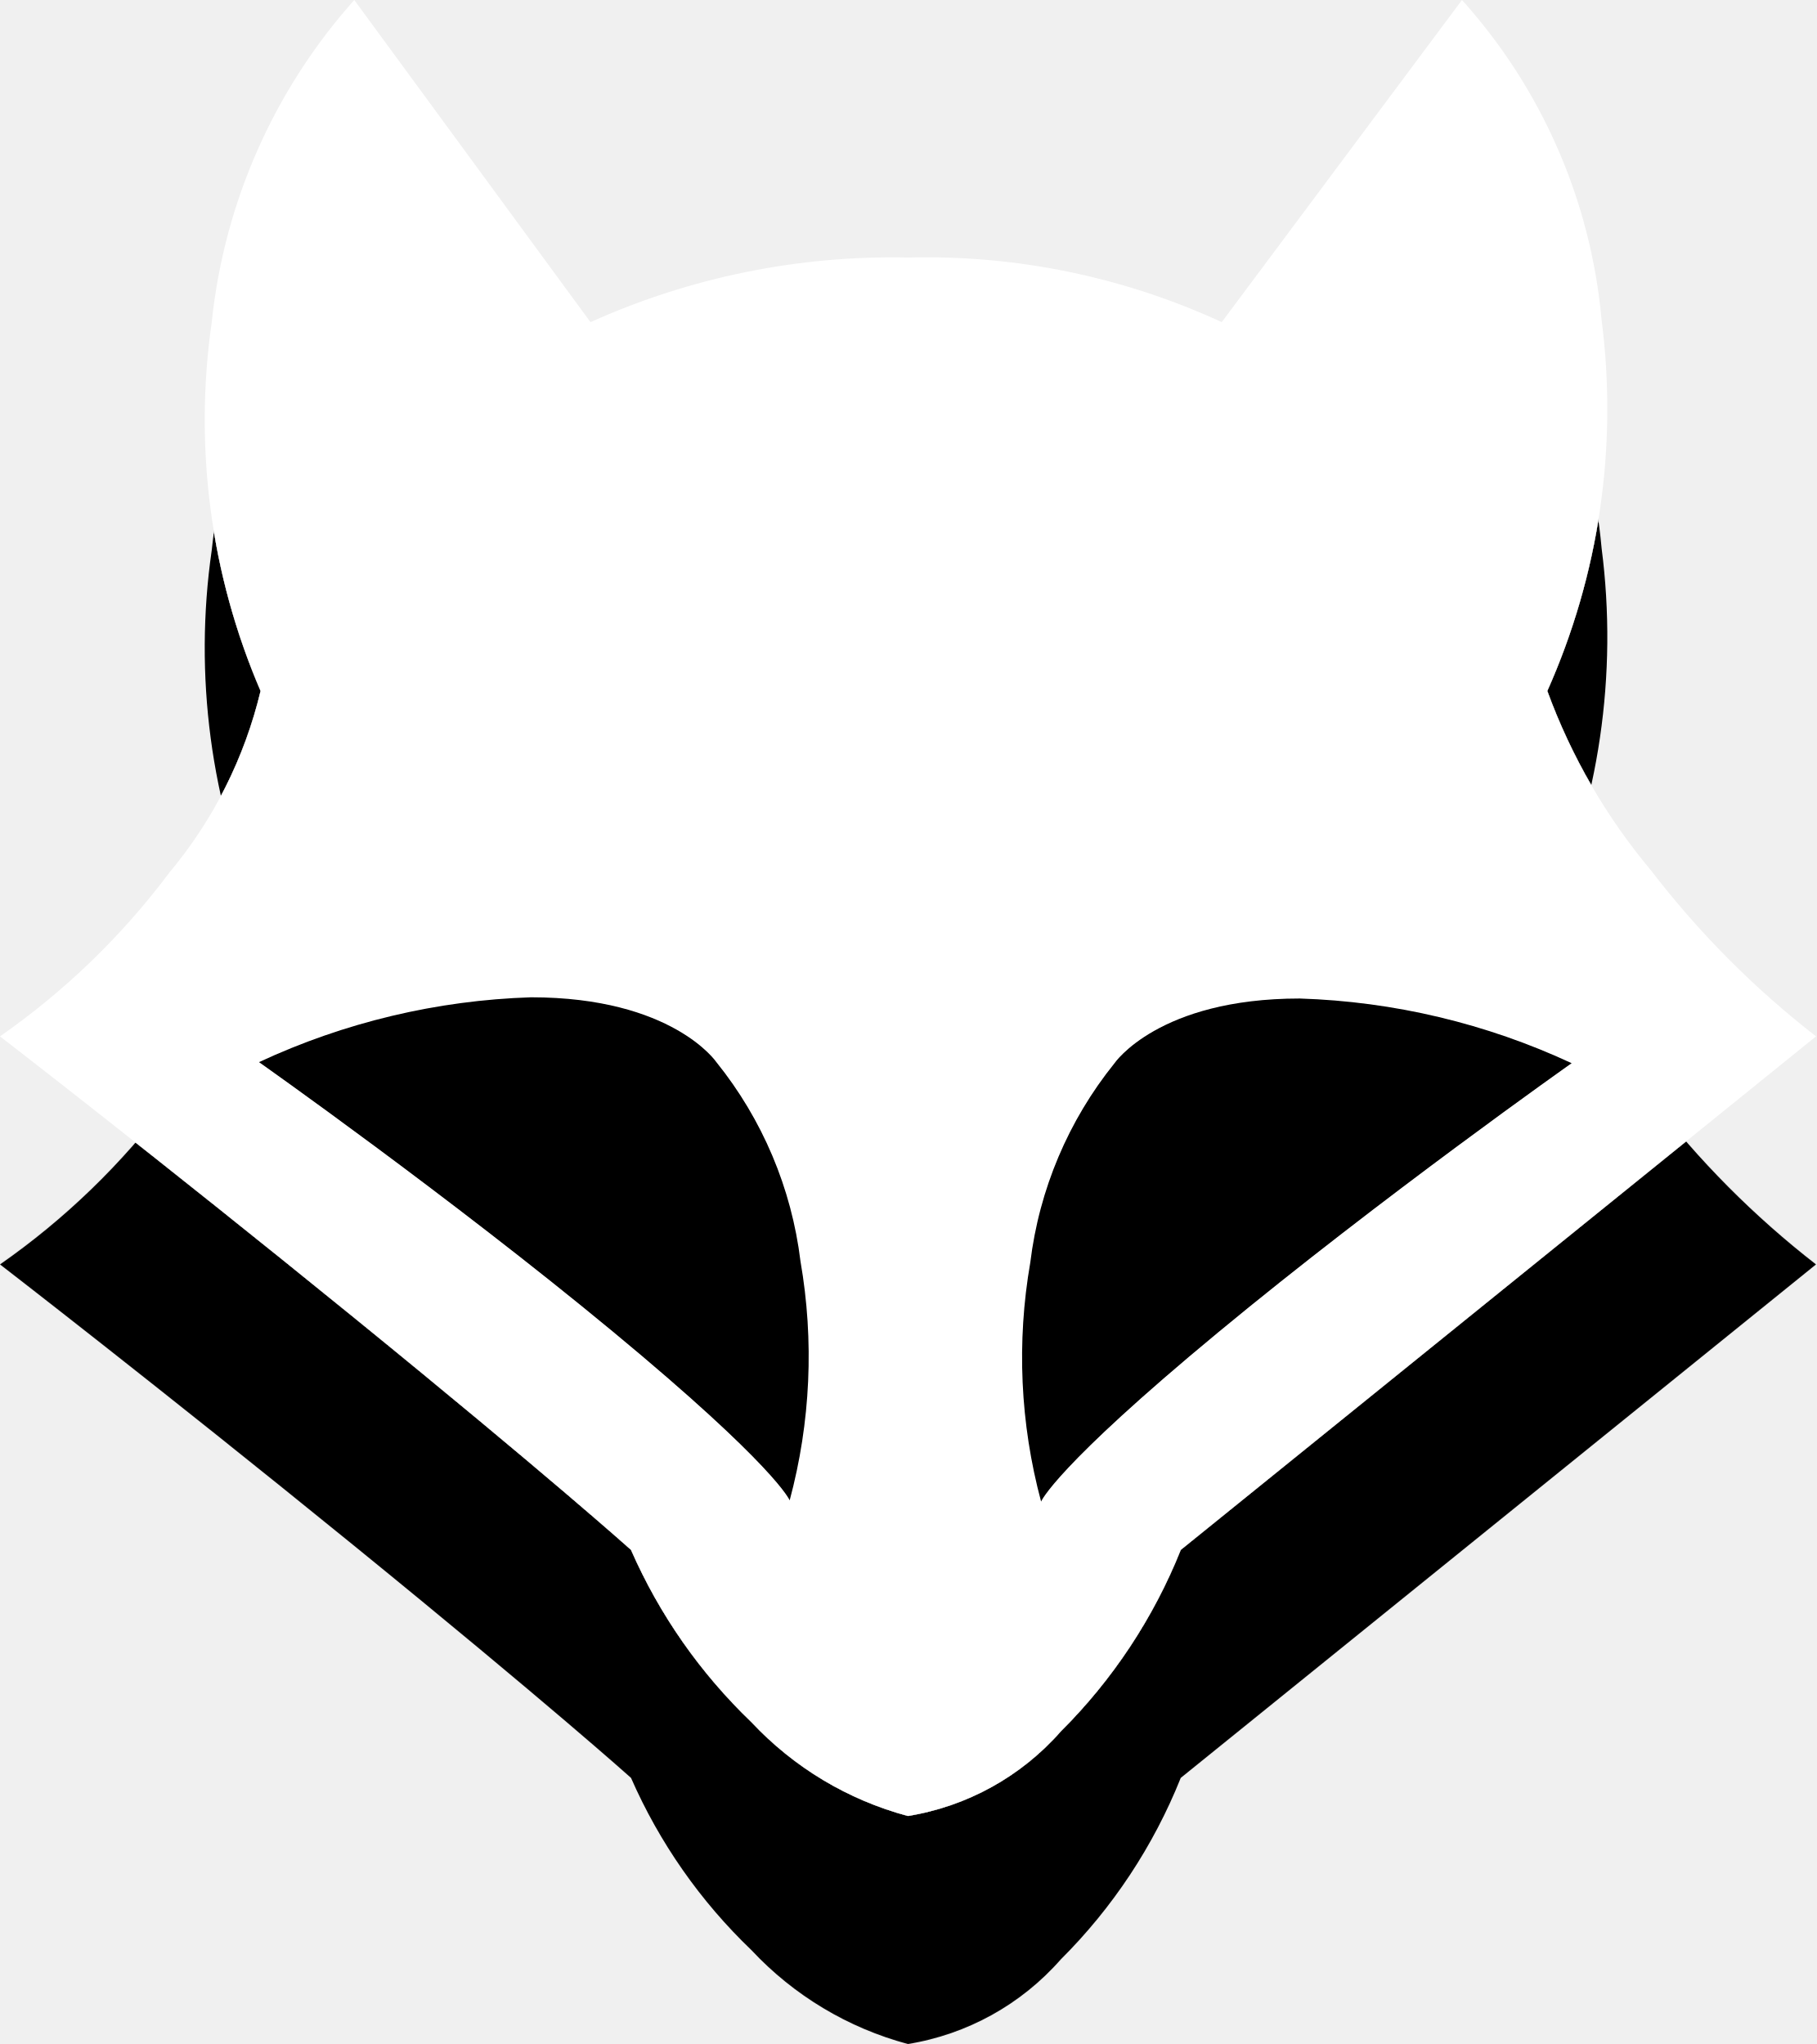
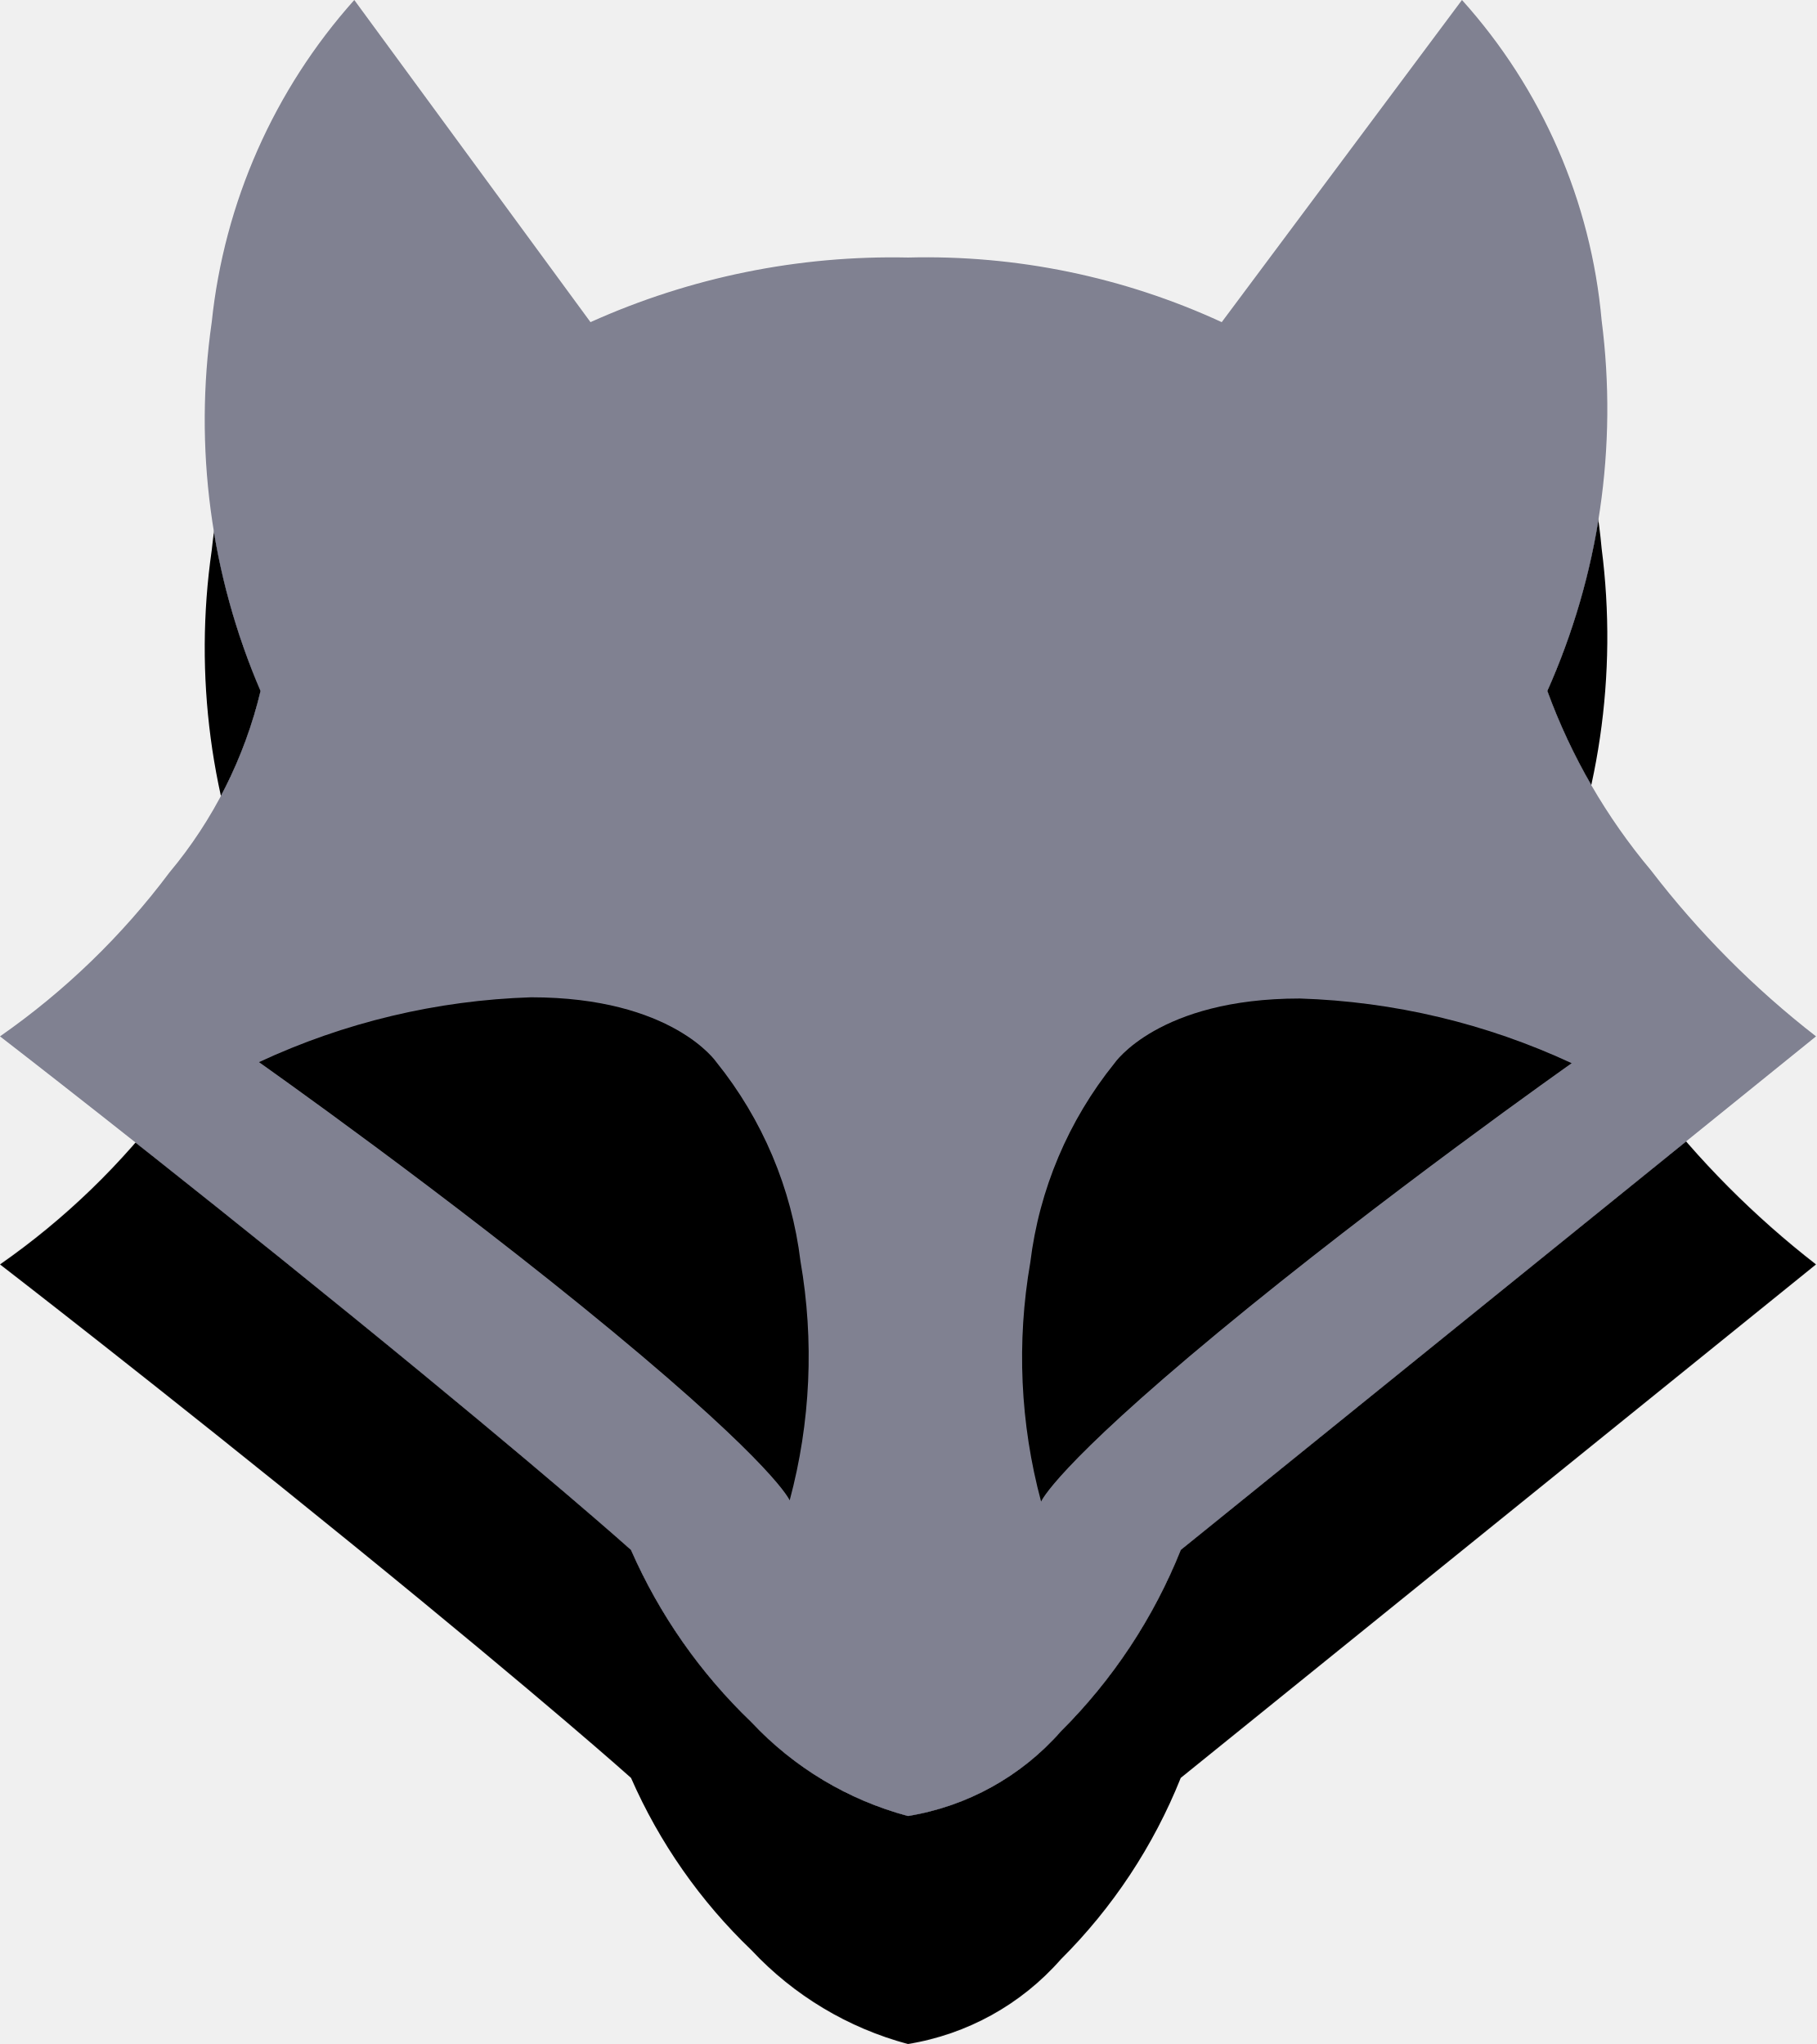
<svg xmlns="http://www.w3.org/2000/svg" width="23.89" height="26.89" viewBox="0 0 23.89 26.89">
  <defs>
    <filter id="a" x="0" y="0" width="23.89" height="26.89" filterUnits="userSpaceOnUse">
      <feOffset dy="3" input="SourceAlpha" />
      <feGaussianBlur result="b" />
      <feFlood />
      <feComposite operator="in" in2="b" />
      <feComposite in="SourceGraphic" />
    </filter>
  </defs>
  <g transform="translate(0 0)">
    <g transform="matrix(1, 0, 0, 1, 0, 0)" filter="url(#a)">
-       <path d="M0,13.634s2.082,1.606,4.648,3.693S8.3,20.389,8.3,20.389a7.059,7.059,0,0,0,1.585,2.267,4.36,4.36,0,0,0,2.057,1.234,3.4,3.4,0,0,0,2.011-1.113,7.085,7.085,0,0,0,1.578-2.388l8.356-6.755a12.041,12.041,0,0,1-2.171-2.184,7.873,7.873,0,0,1-1.364-2.36,9.108,9.108,0,0,0,.715-4.875A7.263,7.263,0,0,0,19.23,0L16.07,4.238a9.275,9.275,0,0,0-4.125-.85,9.664,9.664,0,0,0-4.178.85L4.66,0A7.535,7.535,0,0,0,2.785,4.238a9.019,9.019,0,0,0,.643,4.852,5.843,5.843,0,0,1-1.2,2.389A9.747,9.747,0,0,1,0,13.634Z" transform="translate(0 0)" fill="#fff" fill-rule="evenodd" />
+       <path d="M0,13.634s2.082,1.606,4.648,3.693S8.3,20.389,8.3,20.389a7.059,7.059,0,0,0,1.585,2.267,4.36,4.36,0,0,0,2.057,1.234,3.4,3.4,0,0,0,2.011-1.113,7.085,7.085,0,0,0,1.578-2.388l8.356-6.755a12.041,12.041,0,0,1-2.171-2.184,7.873,7.873,0,0,1-1.364-2.36,9.108,9.108,0,0,0,.715-4.875A7.263,7.263,0,0,0,19.23,0L16.07,4.238a9.275,9.275,0,0,0-4.125-.85,9.664,9.664,0,0,0-4.178.85L4.66,0A7.535,7.535,0,0,0,2.785,4.238a9.019,9.019,0,0,0,.643,4.852,5.843,5.843,0,0,1-1.2,2.389A9.747,9.747,0,0,1,0,13.634Z" transform="translate(0 0)" fill="#808191" fill-rule="evenodd" />
    </g>
    <path d="M3.5,13.92s2.5,1.762,4.652,3.543,2.328,2.222,2.328,2.222a7.3,7.3,0,0,0,.142-3.146,5.174,5.174,0,0,0-1.107-2.62s-.578-.852-2.437-.852A9.161,9.161,0,0,0,3.5,13.92Z" transform="translate(-0.093 0.053)" fill-rule="evenodd" />
    <path d="M22.5,13.931s-2.5,1.762-4.652,3.543S15.519,19.7,15.519,19.7a7.3,7.3,0,0,1-.142-3.146,5.174,5.174,0,0,1,1.107-2.62s.578-.852,2.437-.852a9.161,9.161,0,0,1,3.579.852Z" transform="translate(-1.825 0.054)" fill-rule="evenodd" />
  </g>
</svg>
